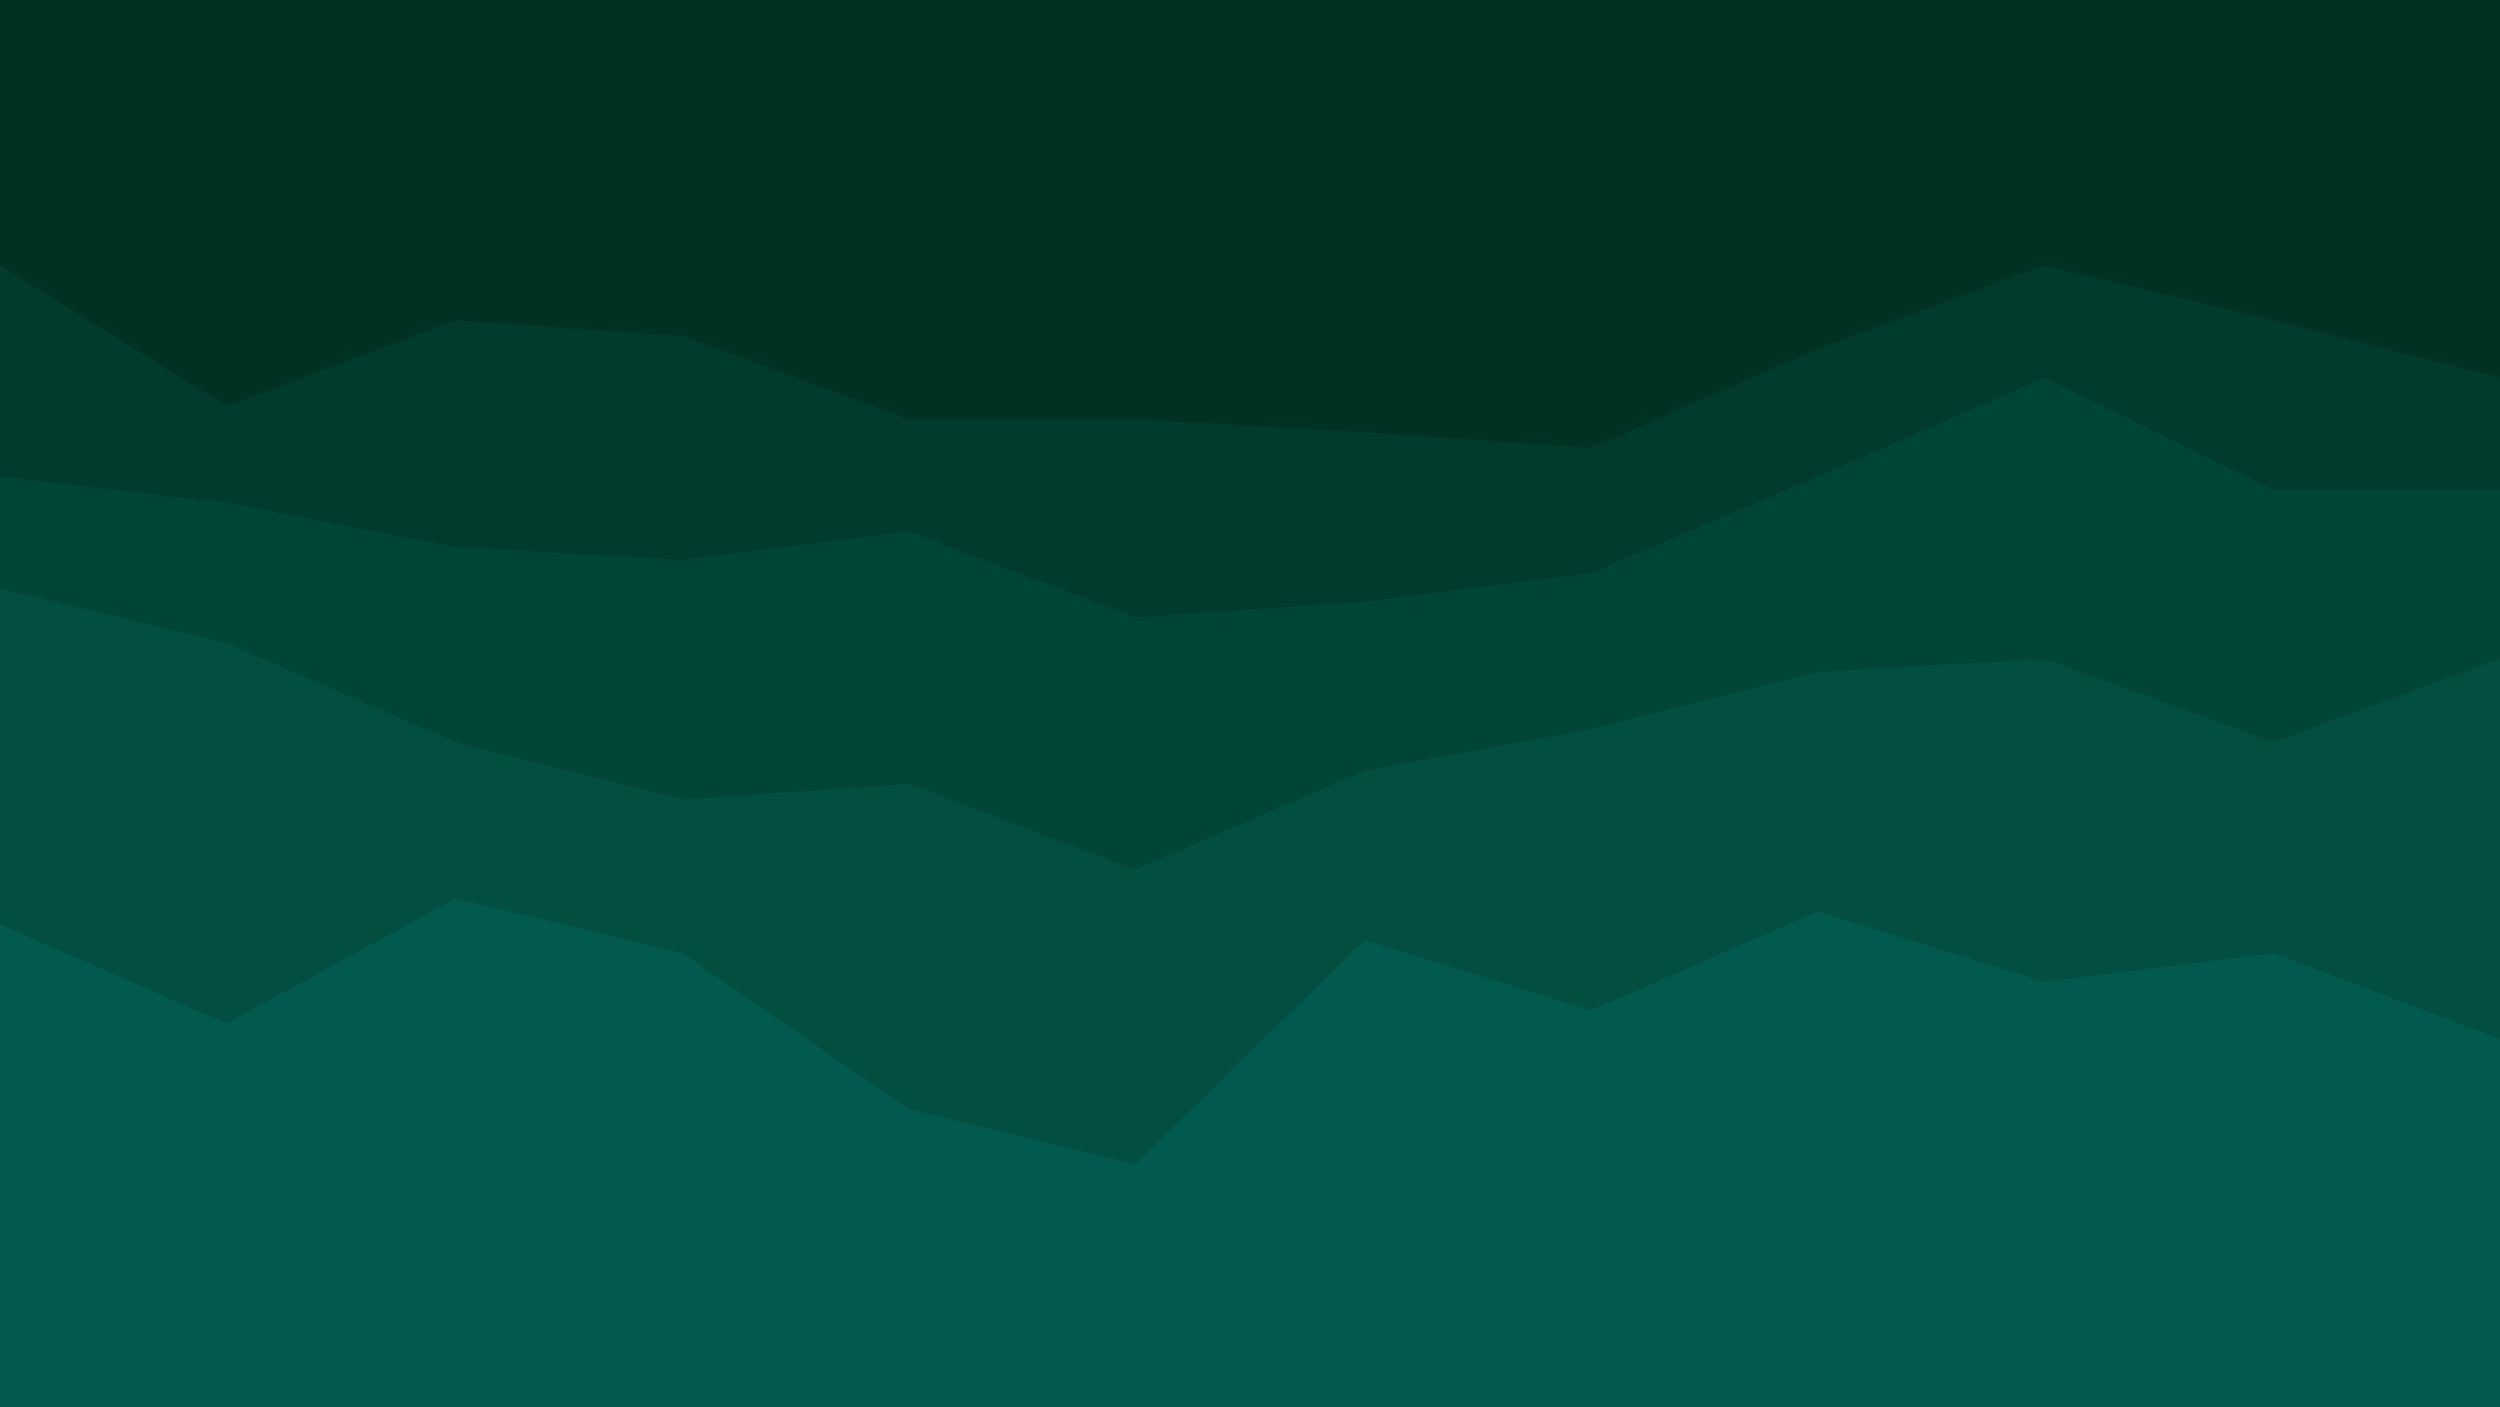
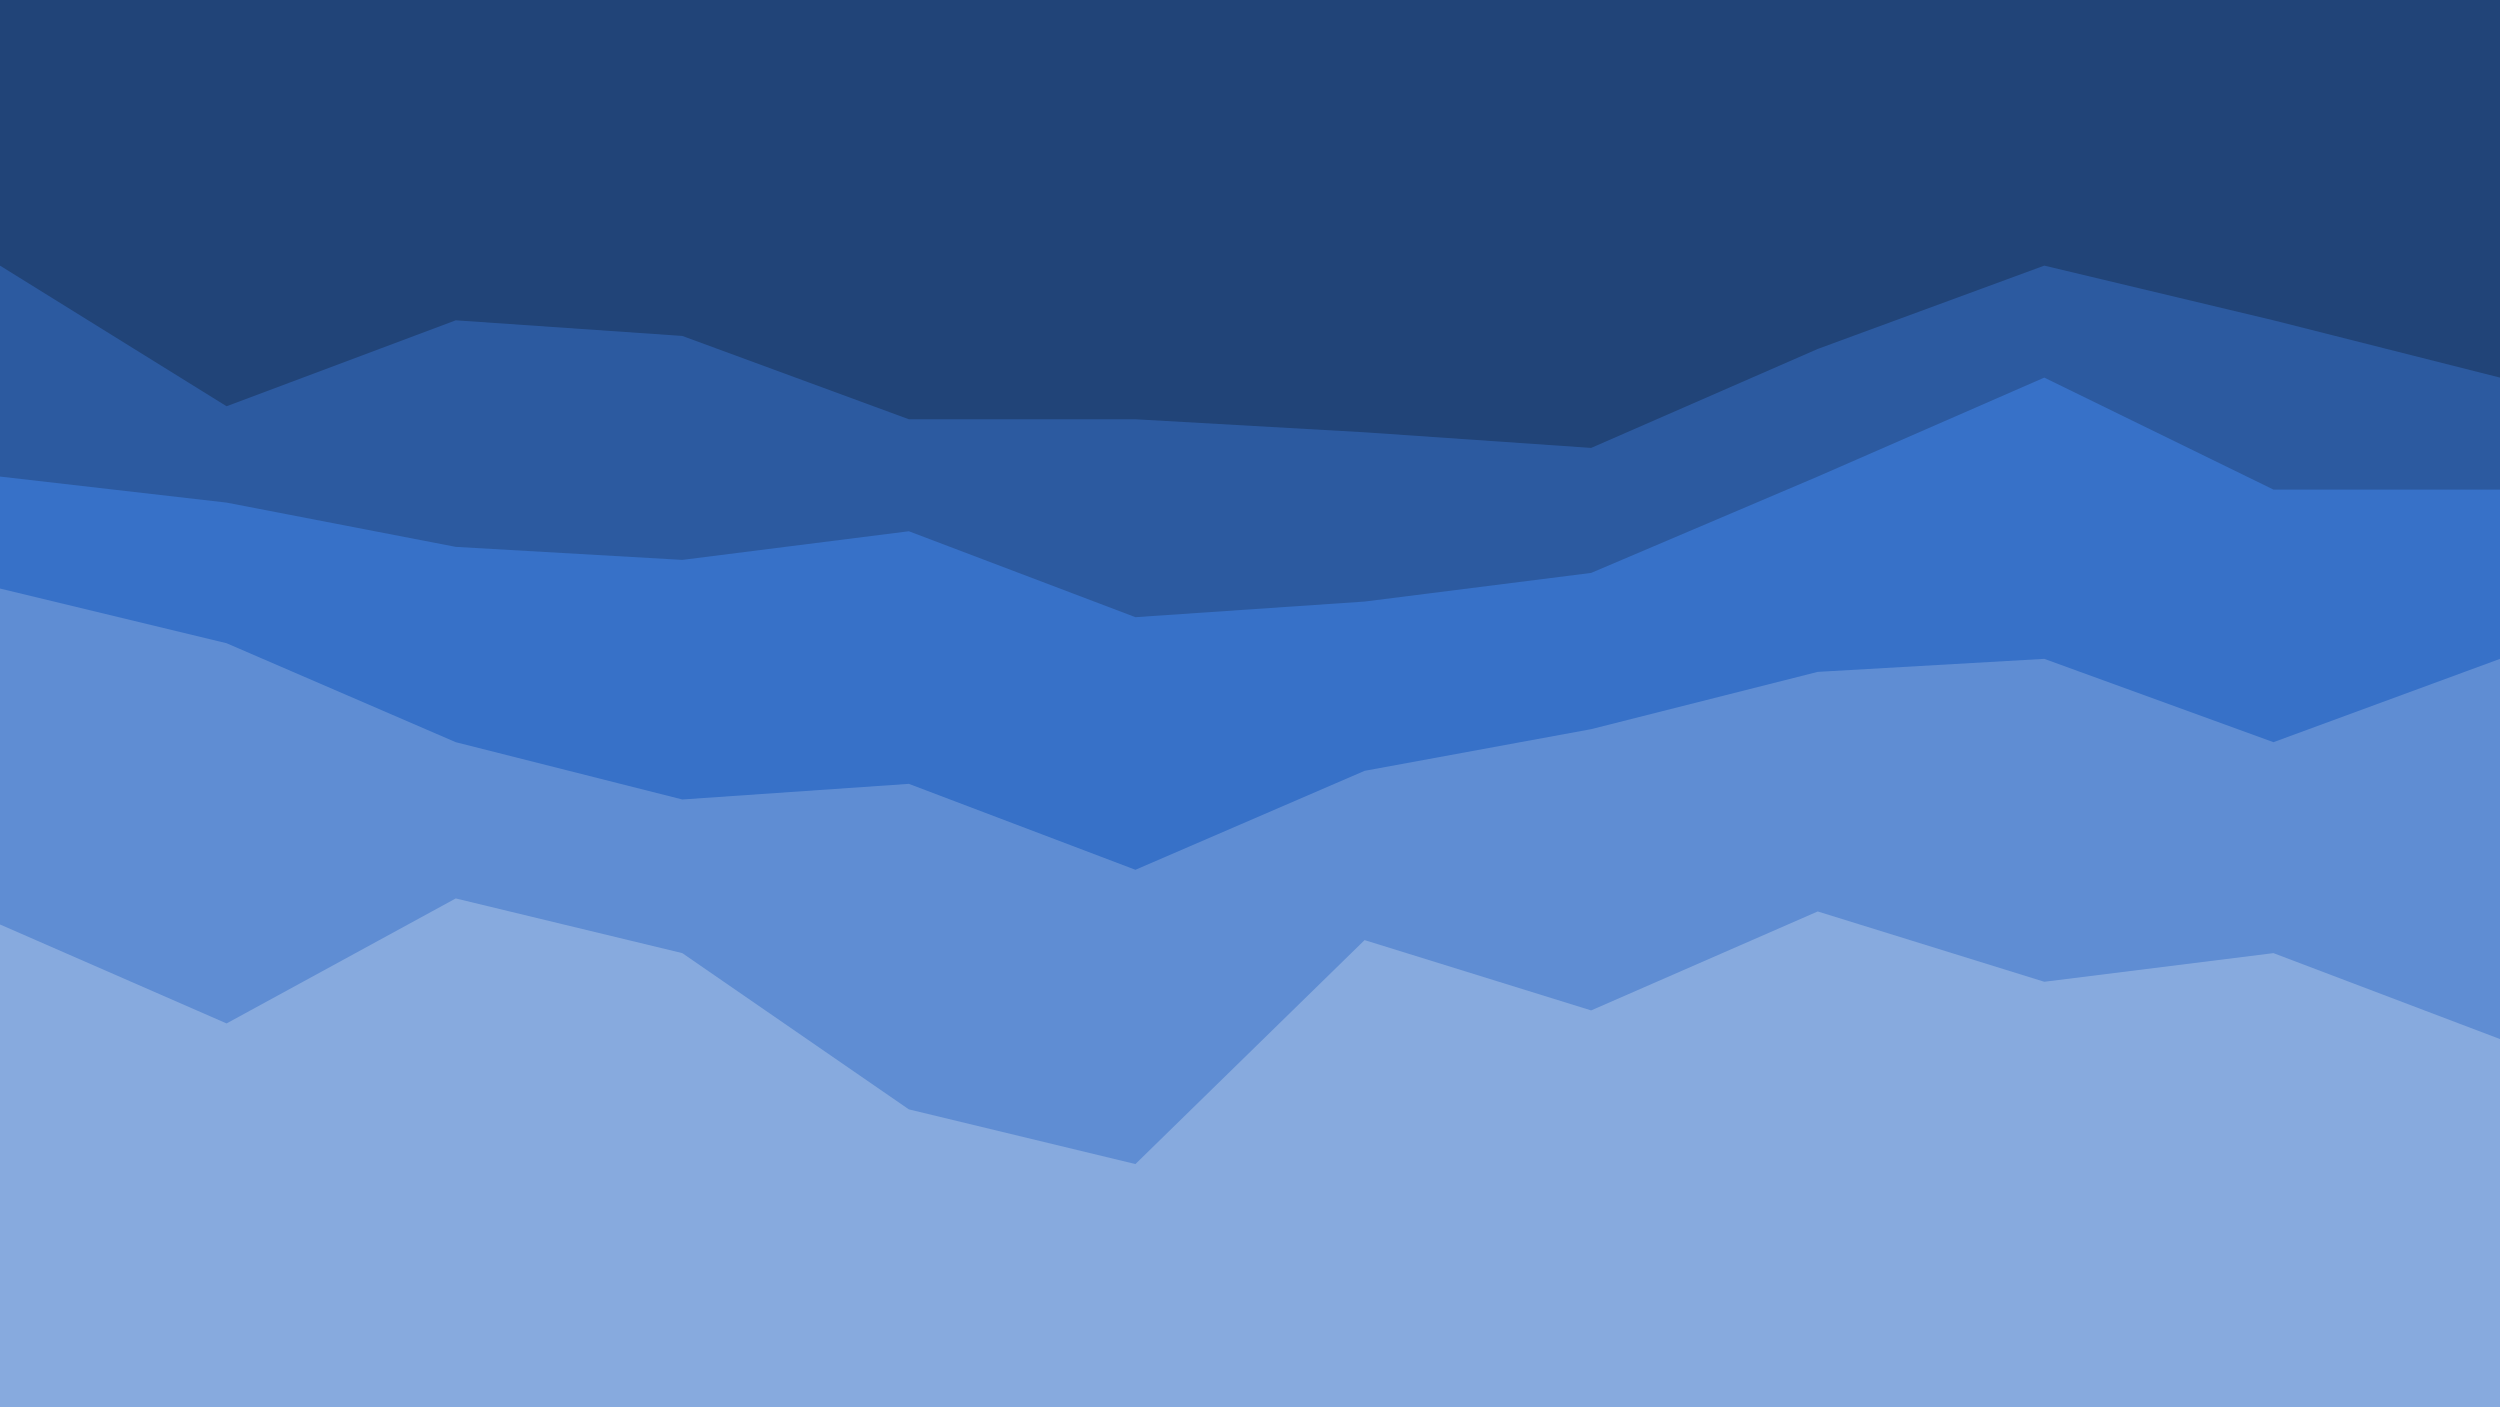
<svg xmlns="http://www.w3.org/2000/svg" id="visual" viewBox="0 0 960 540" width="960" height="540" version="1.1">
-   <path d="M0 104L87 158L175 125L262 131L349 163L436 163L524 168L611 174L698 136L785 104L873 125L960 147L960 0L873 0L785 0L698 0L611 0L524 0L436 0L349 0L262 0L175 0L87 0L0 0Z" fill="#003223" />
-   <path d="M0 185L87 195L175 212L262 217L349 206L436 239L524 233L611 222L698 185L785 147L873 190L960 190L960 145L873 123L785 102L698 134L611 172L524 166L436 161L349 161L262 129L175 123L87 156L0 102Z" fill="#013b2d" />
-   <path d="M0 228L87 249L175 287L262 309L349 303L436 336L524 298L611 282L698 260L785 255L873 287L960 255L960 188L873 188L785 145L698 183L611 220L524 231L436 237L349 204L262 215L175 210L87 193L0 183Z" fill="#014537" />
-   <path d="M0 357L87 395L175 347L262 368L349 428L436 449L524 363L611 390L698 352L785 379L873 368L960 401L960 253L873 285L785 253L698 258L611 280L524 296L436 334L349 301L262 307L175 285L87 247L0 226Z" fill="#024f42" />
-   <path d="M0 541L87 541L175 541L262 541L349 541L436 541L524 541L611 541L698 541L785 541L873 541L960 541L960 399L873 366L785 377L698 350L611 388L524 361L436 447L349 426L262 366L175 345L87 393L0 355Z" fill="#02594e" />
+   <defs id="defs5" />
+   <path d="M0 104L87 158L175 125L262 131L349 163L436 163L524 168L611 174L698 136L785 104L873 125L960 147L960 0L873 0L785 0L698 0L611 0L524 0L436 0L349 0L262 0L175 0L87 0L0 0Z" fill="#003223" id="path1" style="fill:#214478;fill-opacity:1" />
+   <path d="M0 185L87 195L175 212L262 217L349 206L436 239L524 233L611 222L698 185L785 147L873 190L960 190L960 145L873 123L785 102L698 134L611 172L524 166L436 161L349 161L262 129L175 123L87 156L0 102Z" fill="#013b2d" id="path2" style="fill:#2c5aa0" />
+   <path d="M0 228L87 249L175 287L262 309L349 303L436 336L524 298L611 282L698 260L785 255L873 287L960 255L960 188L873 188L785 145L698 183L611 220L524 231L436 237L349 204L262 215L175 210L87 193L0 183Z" fill="#014537" id="path3" style="fill:#3771c8" />
+   <path d="M0 357L87 395L175 347L262 368L349 428L436 449L524 363L611 390L698 352L785 379L873 368L960 401L960 253L873 285L785 253L698 258L611 280L524 296L436 334L349 301L262 307L175 285L87 247L0 226Z" fill="#024f42" id="path4" style="fill:#5f8dd3" />
+   <path d="M0 541L87 541L175 541L262 541L349 541L436 541L524 541L611 541L698 541L785 541L873 541L960 541L960 399L873 366L785 377L698 350L611 388L524 361L436 447L349 426L262 366L175 345L87 393L0 355Z" fill="#02594e" id="path5" style="fill:#87aade" />
</svg>
